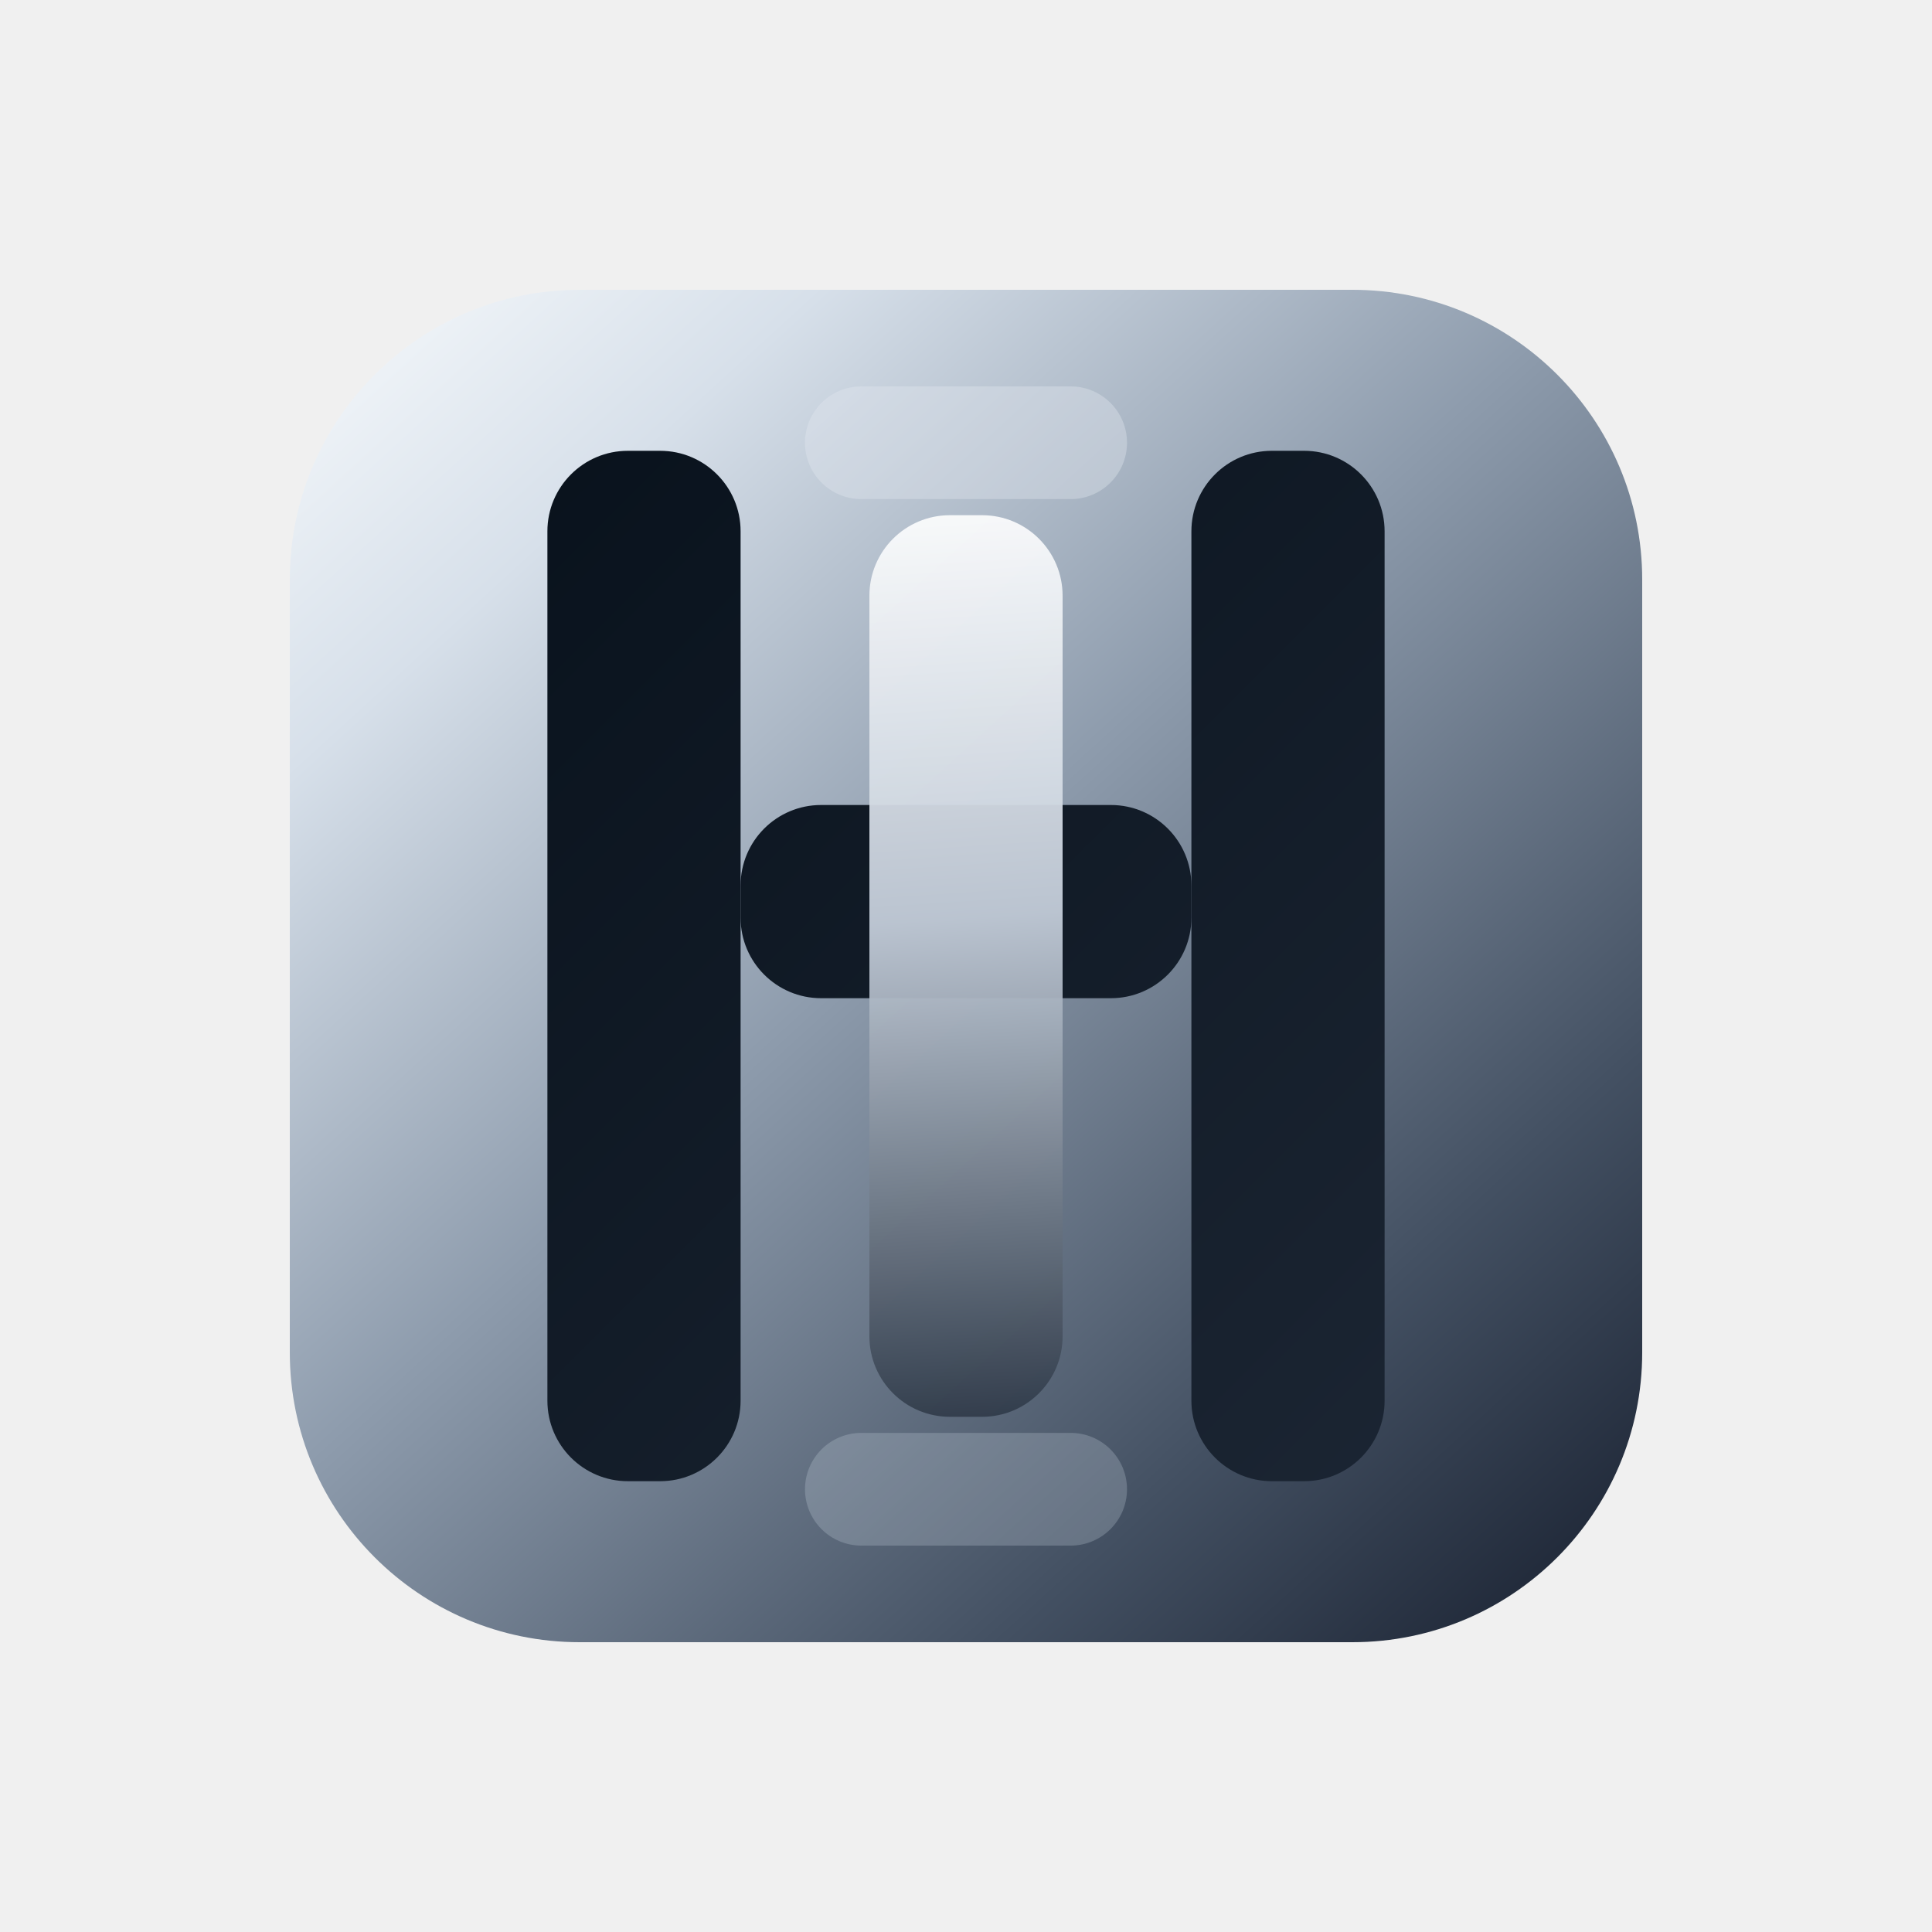
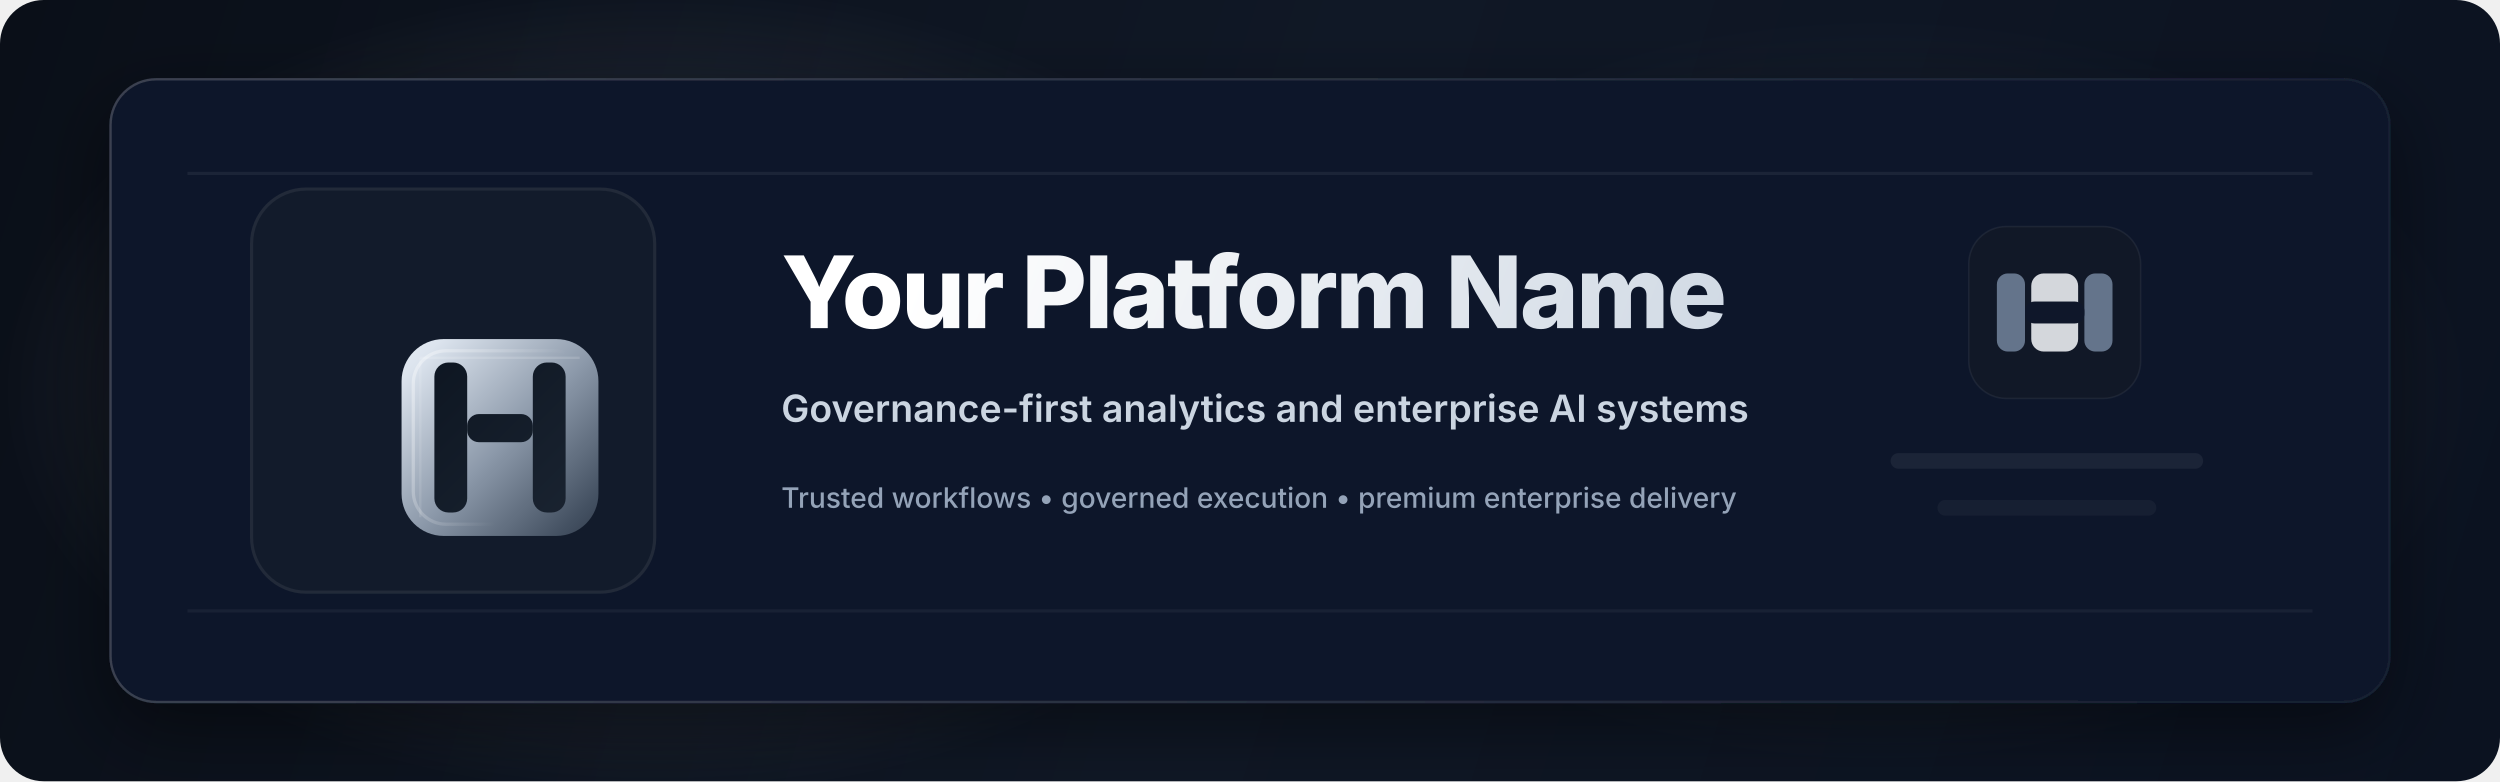
- <svg xmlns="http://www.w3.org/2000/svg" viewBox="0 0 120 120" fill="none">
+ <svg xmlns="http://www.w3.org/2000/svg" width="1600" height="500" viewBox="0 0 1600 500" fill="none">
  <defs>
-     <linearGradient id="h2_outer" x1="18" y1="14" x2="102" y2="106" gradientUnits="userSpaceOnUse">
-       <stop stop-color="#FCFEFF" />
-       <stop offset="0.20" stop-color="#D7E0EA" />
-       <stop offset="0.46" stop-color="#8E9CAD" />
-       <stop offset="0.76" stop-color="#435062" />
+     <linearGradient id="bg" x1="0" y1="0" x2="1600" y2="500" gradientUnits="userSpaceOnUse">
+       <stop stop-color="#0A0F18" />
+       <stop offset="0.5" stop-color="#101826" />
+       <stop offset="1" stop-color="#0B1220" />
+     </linearGradient>
+     <radialGradient id="glowLeft" cx="0" cy="0" r="1" gradientUnits="userSpaceOnUse" gradientTransform="translate(420 250) rotate(90) scale(260 420)">
+       <stop stop-color="#E5EDF8" stop-opacity="0.22" />
+       <stop offset="1" stop-color="#E5EDF8" stop-opacity="0" />
+     </radialGradient>
+     <radialGradient id="glowRight" cx="0" cy="0" r="1" gradientUnits="userSpaceOnUse" gradientTransform="translate(1200 250) rotate(90) scale(240 380)">
+       <stop stop-color="#94A3B8" stop-opacity="0.16" />
+       <stop offset="1" stop-color="#94A3B8" stop-opacity="0" />
+     </radialGradient>
+     <linearGradient id="panelStroke" x1="180" y1="60" x2="1420" y2="440" gradientUnits="userSpaceOnUse">
+       <stop stop-color="#FFFFFF" stop-opacity="0.18" />
+       <stop offset="1" stop-color="#FFFFFF" stop-opacity="0.04" />
+     </linearGradient>
+     <linearGradient id="logoOuter" x1="0" y1="0" x2="120" y2="120" gradientUnits="userSpaceOnUse">
+       <stop stop-color="#FDFEFF" />
+       <stop offset="0.22" stop-color="#DCE4EE" />
+       <stop offset="0.52" stop-color="#8B98A9" />
+       <stop offset="0.78" stop-color="#435061" />
      <stop offset="1" stop-color="#111827" />
    </linearGradient>
-     <linearGradient id="h2_spine" x1="58" y1="30" x2="62" y2="90" gradientUnits="userSpaceOnUse">
+     <linearGradient id="logoCut" x1="0" y1="0" x2="120" y2="120" gradientUnits="userSpaceOnUse">
+       <stop stop-color="#08101B" />
+       <stop offset="1" stop-color="#1F2937" />
+     </linearGradient>
+     <linearGradient id="logoEdge" x1="18" y1="18" x2="80" y2="44" gradientUnits="userSpaceOnUse">
+       <stop stop-color="#FFFFFF" stop-opacity="0.42" />
+       <stop offset="1" stop-color="#FFFFFF" stop-opacity="0" />
+     </linearGradient>
+     <linearGradient id="textGlow" x1="600" y1="140" x2="1120" y2="340" gradientUnits="userSpaceOnUse">
      <stop stop-color="#FFFFFF" />
-       <stop offset="0.45" stop-color="#C3CDD9" />
-       <stop offset="1" stop-color="#273241" />
+       <stop offset="1" stop-color="#CBD5E1" />
    </linearGradient>
-     <linearGradient id="h2_cut" x1="24" y1="24" x2="96" y2="96" gradientUnits="userSpaceOnUse">
-       <stop stop-color="#07101A" />
-       <stop offset="1" stop-color="#1D2735" />
-     </linearGradient>
+     <filter id="softShadow" x="0" y="0" width="1600" height="500" filterUnits="userSpaceOnUse" color-interpolation-filters="sRGB">
+       <feDropShadow dx="0" dy="18" stdDeviation="24" flood-color="#000000" flood-opacity="0.45" />
+     </filter>
  </defs>
-   <rect x="18" y="18" width="84" height="84" rx="18" fill="url(#h2_outer)" />
-   <rect x="34" y="28" width="12" height="64" rx="5" fill="url(#h2_cut)" />
-   <rect x="74" y="28" width="12" height="64" rx="5" fill="url(#h2_cut)" />
-   <rect x="46" y="50" width="28" height="12" rx="5" fill="url(#h2_cut)" />
-   <rect x="54" y="32" width="12" height="56" rx="5" fill="url(#h2_spine)" fill-opacity="0.95" />
-   <rect x="50" y="24" width="20" height="7" rx="3.5" fill="#E2E8F0" fill-opacity="0.38" />
-   <rect x="50" y="89" width="20" height="7" rx="3.5" fill="#CBD5E1" fill-opacity="0.26" />
+   <rect width="1600" height="500" rx="28" fill="url(#bg)" />
+   <rect width="1600" height="500" rx="28" fill="url(#glowLeft)" />
+   <rect width="1600" height="500" rx="28" fill="url(#glowRight)" />
+   <g filter="url(#softShadow)">
+     <rect x="70" y="50" width="1460" height="400" rx="30" fill="#0F172A" />
+     <rect x="70.75" y="50.75" width="1458.5" height="398.5" rx="29.25" stroke="url(#panelStroke)" stroke-width="1.5" />
+   </g>
+   <rect x="120" y="110" width="1360" height="2" fill="#FFFFFF" fill-opacity="0.06" />
+   <rect x="120" y="390" width="1360" height="2" fill="#FFFFFF" fill-opacity="0.05" />
+   <rect x="160" y="120" width="260" height="260" rx="36" fill="#121B2B" />
+   <rect x="161" y="121" width="258" height="258" rx="35" stroke="#FFFFFF" stroke-opacity="0.07" stroke-width="2" />
+   <g transform="translate(230 190) scale(1.5)">
+     <rect x="18" y="18" width="84" height="84" rx="18" fill="url(#logoOuter)" />
+     <rect x="23" y="23" width="74" height="74" rx="14" stroke="url(#logoEdge)" stroke-width="1.4" />
+     <rect x="32" y="28" width="14" height="64" rx="6" fill="url(#logoCut)" />
+     <rect x="74" y="28" width="14" height="64" rx="6" fill="url(#logoCut)" />
+     <rect x="46" y="50" width="28" height="12" rx="5" fill="url(#logoCut)" />
+     <path d="M26 26H94" stroke="#FFFFFF" stroke-opacity="0.14" stroke-width="1" />
+     <path d="M26 26V94" stroke="#FFFFFF" stroke-opacity="0.10" stroke-width="1" />
+   </g>
+   <text x="500" y="210" fill="url(#textGlow)" font-family="Inter, Segoe UI, Arial, sans-serif" font-size="64" font-weight="800" letter-spacing="-1.5">
+     Your Platform Name
+   </text>
+   <text x="500" y="270" fill="#CBD5E1" font-family="Inter, Segoe UI, Arial, sans-serif" font-size="24" font-weight="600">
+     Governance-first analytics and enterprise AI systems
+   </text>
+   <text x="500" y="325" fill="#94A3B8" font-family="Inter, Segoe UI, Arial, sans-serif" font-size="18" font-weight="500">
+     Trusted workflows • governed execution • premium enterprise delivery
+   </text>
+   <rect x="1260" y="145" width="110" height="110" rx="24" fill="#111827" stroke="#FFFFFF" stroke-opacity="0.06" />
+   <rect x="1300" y="175" width="30" height="50" rx="8" fill="#E5E7EB" fill-opacity="0.92" />
+   <rect x="1278" y="175" width="18" height="50" rx="7" fill="#64748B" />
+   <rect x="1334" y="175" width="18" height="50" rx="7" fill="#64748B" />
+   <rect x="1296" y="193" width="38" height="14" rx="6" fill="#0F172A" />
+   <rect x="1210" y="290" width="200" height="10" rx="5" fill="#FFFFFF" fill-opacity="0.06" />
+   <rect x="1240" y="320" width="140" height="10" rx="5" fill="#FFFFFF" fill-opacity="0.04" />
</svg>
